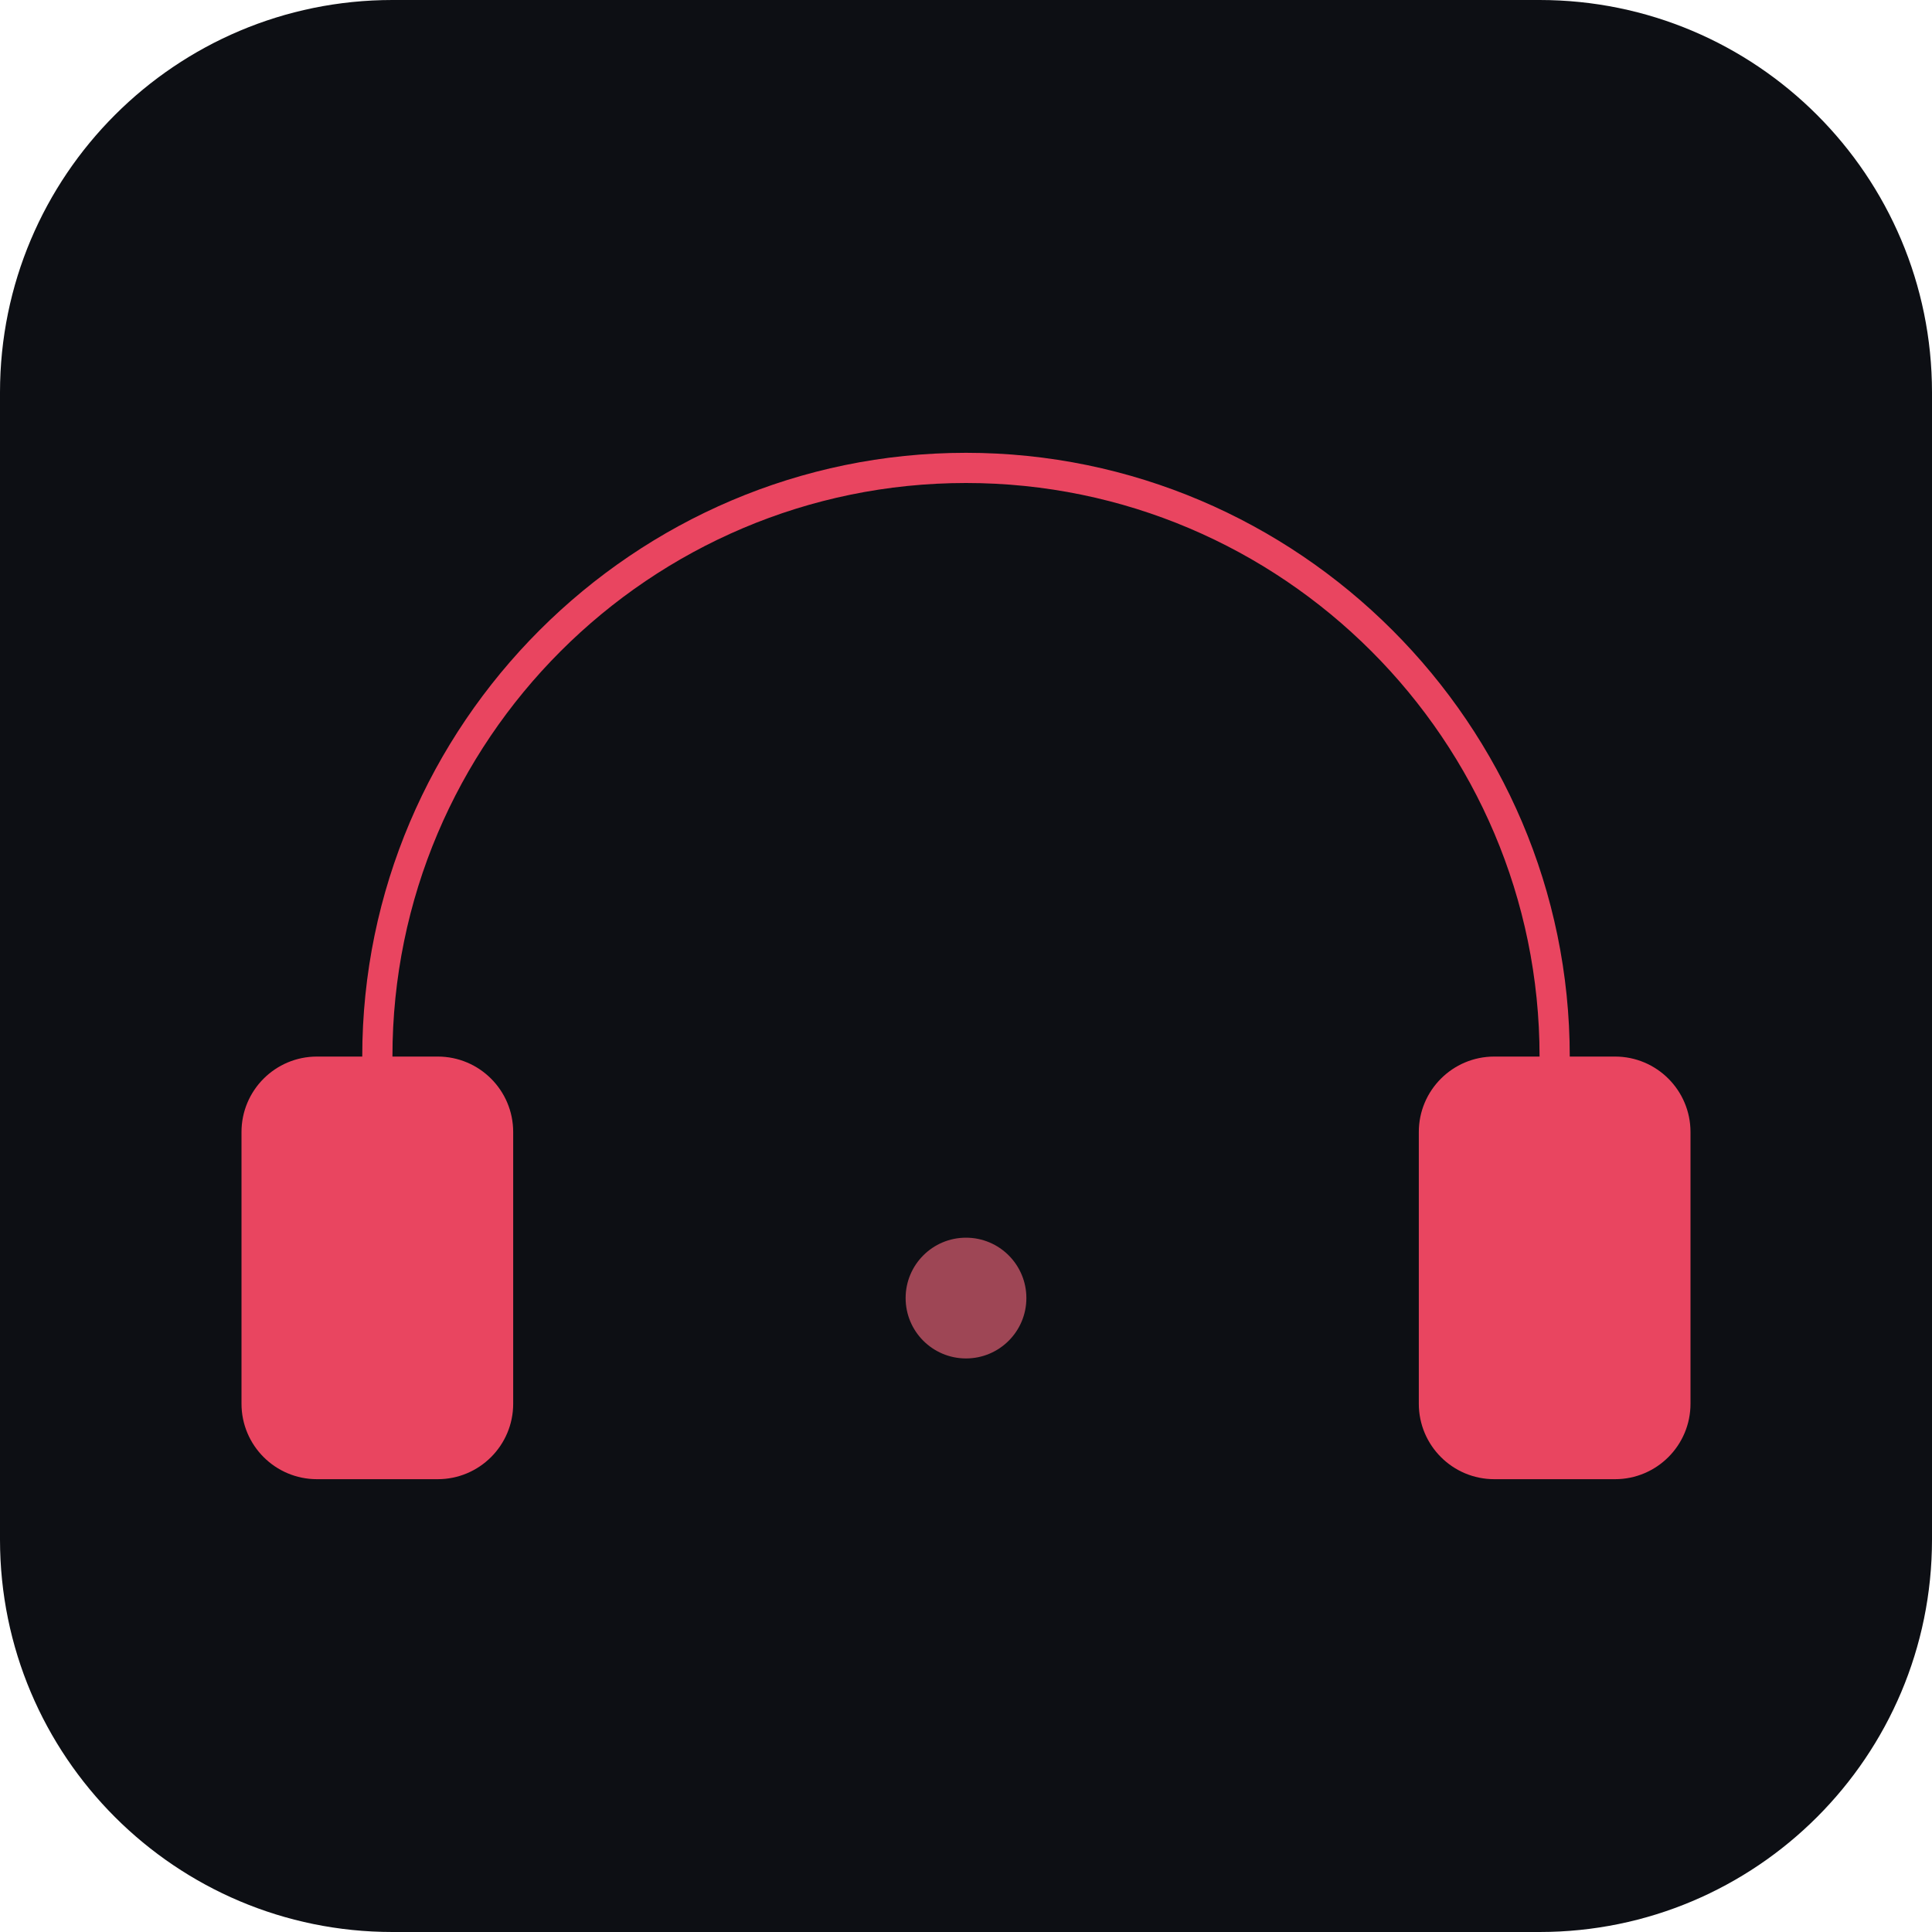
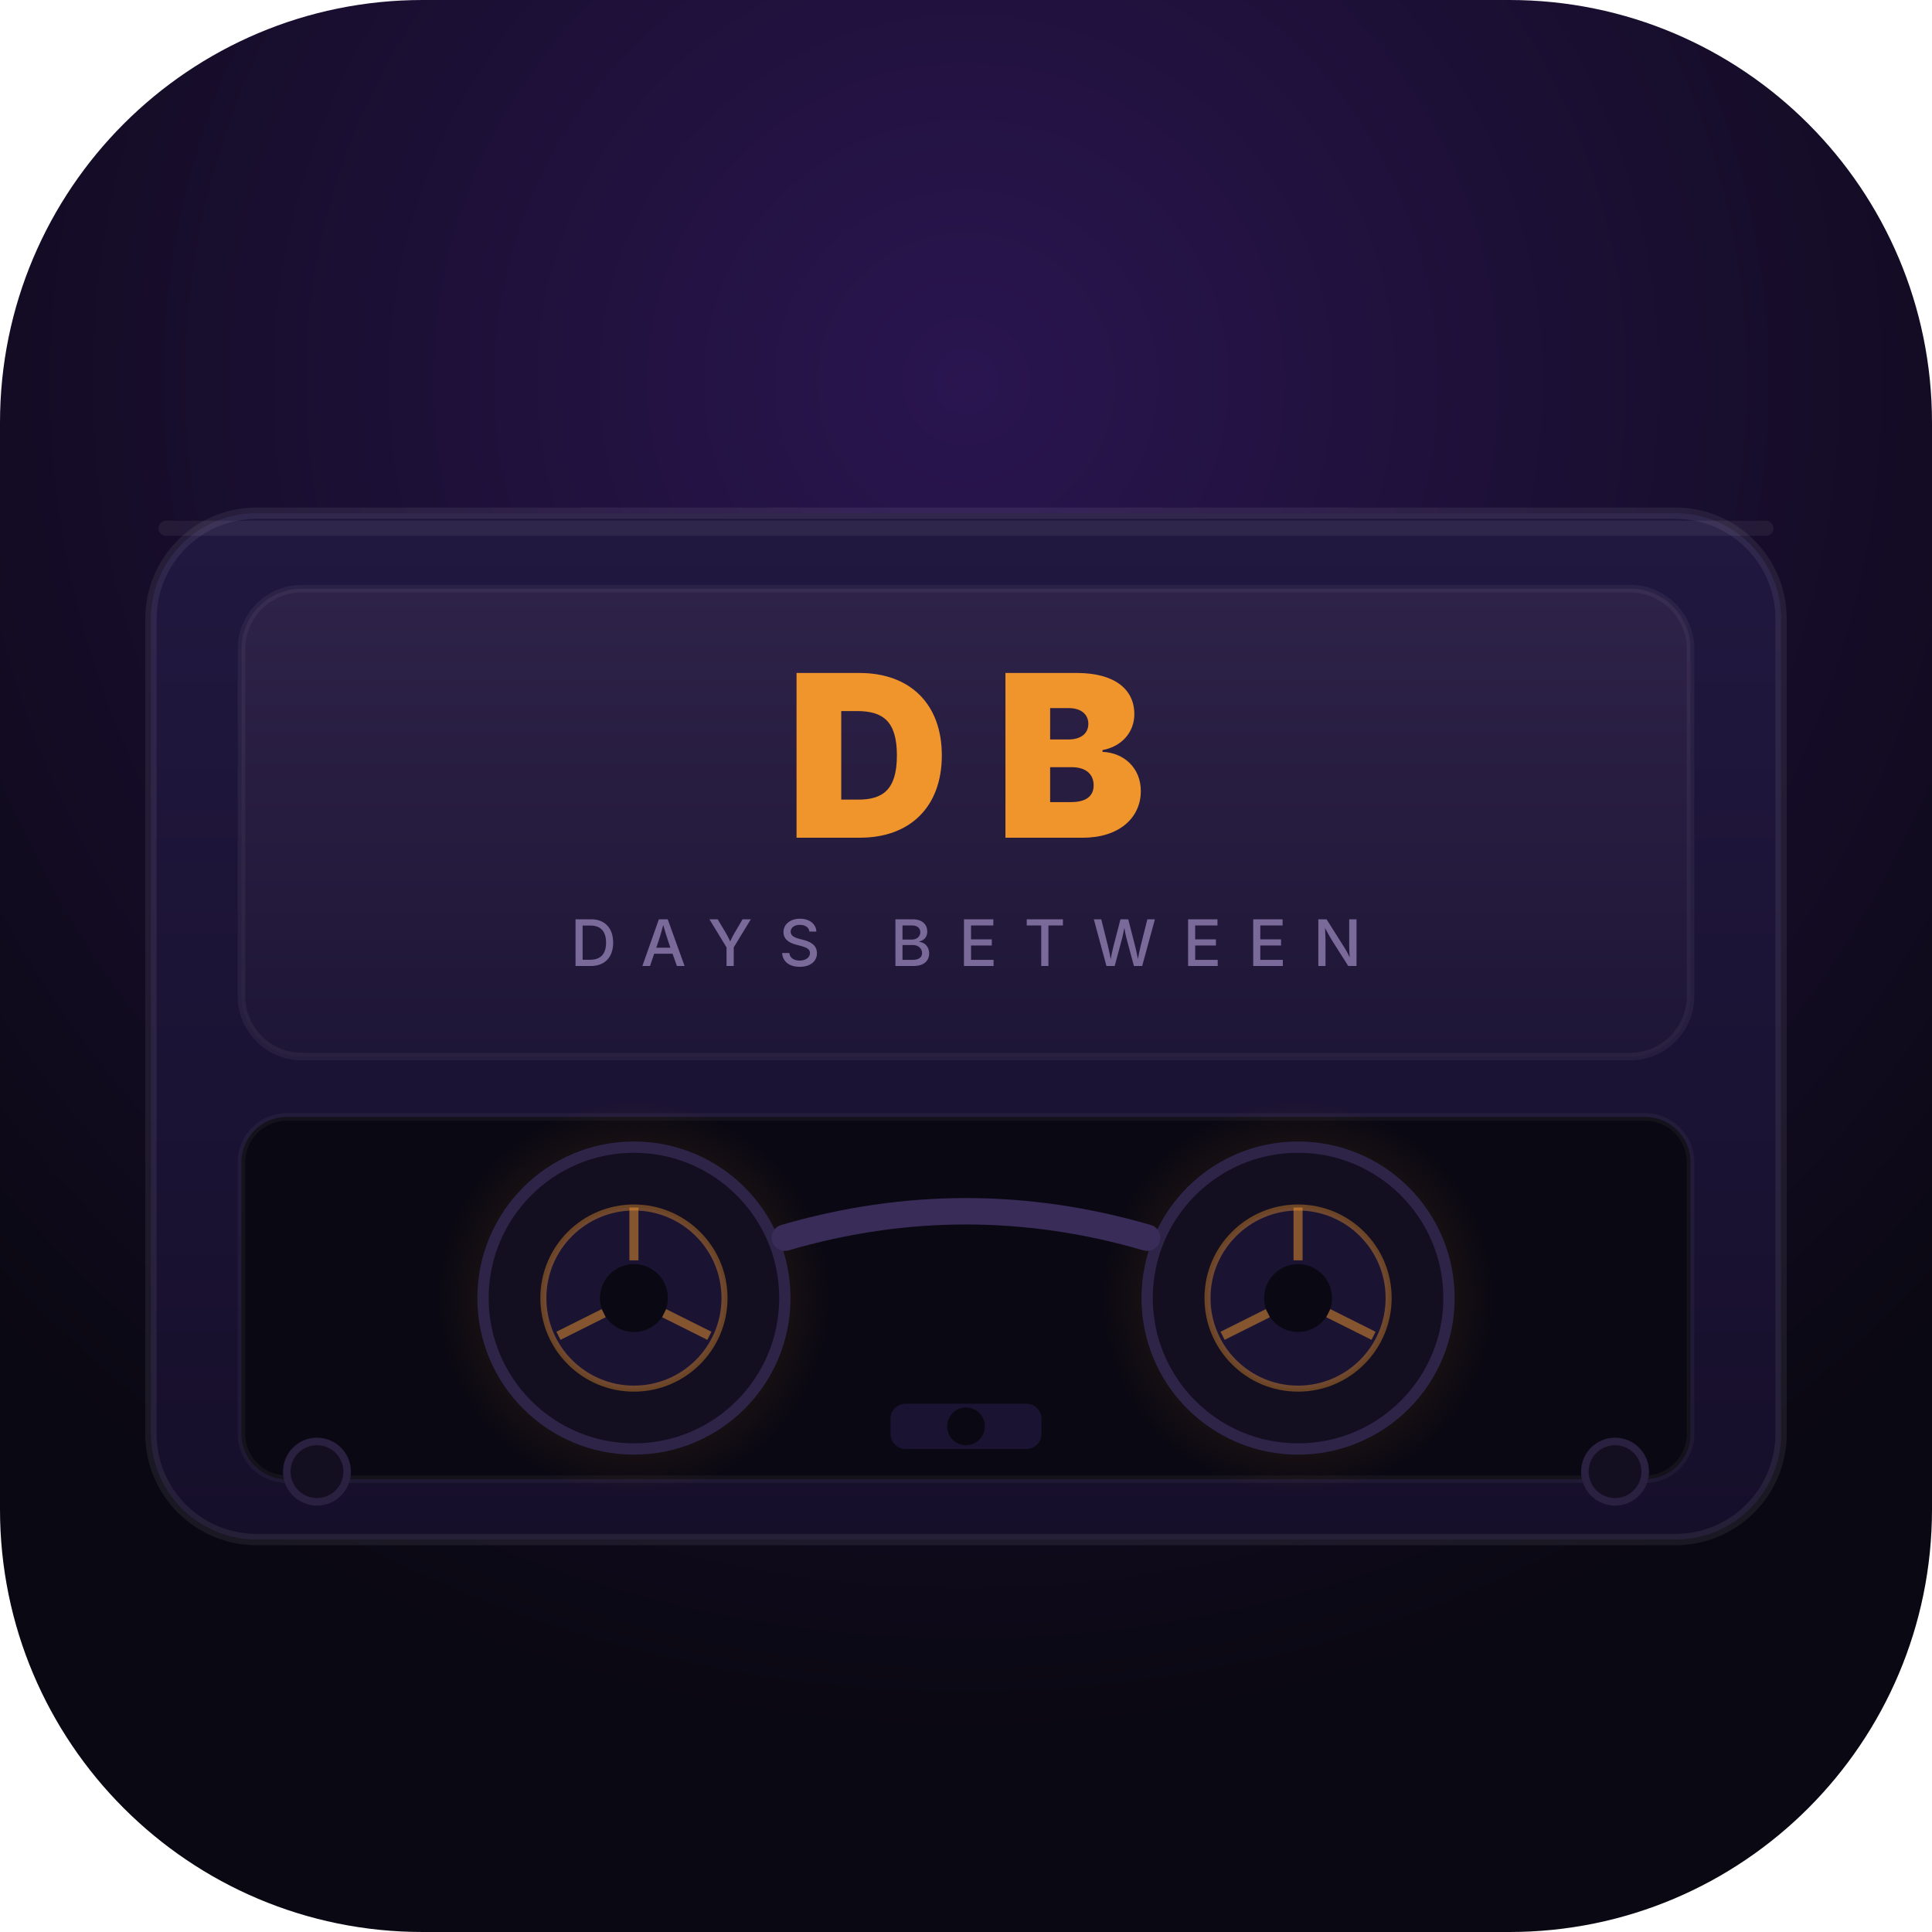
<svg xmlns="http://www.w3.org/2000/svg" viewBox="0 0 256 256">
-   <rect width="256" height="256" rx="52" fill="#0d0f14" />
-   <path d="M128 60C84 60 48 96 48 140v8h4V140c0-41.9 34.1-76 76-76s76 34.1 76 76v8h4v-8c0-44-36-80-80-80z" fill="#e94560" />
-   <rect x="32" y="140" width="36" height="56" rx="10" fill="#e94560" />
-   <rect x="188" y="140" width="36" height="56" rx="10" fill="#e94560" />
-   <circle cx="128" cy="172" r="8" fill="#ff6b81" opacity="0.6" />
+   <defs>
+     <radialGradient id="bgGrad" cx="50%" cy="20%" r="70%">
+       <stop offset="0%" stop-color="#2a1550" />
+       <stop offset="100%" stop-color="#0a0812" />
+     </radialGradient>
+     <radialGradient id="glowL" cx="50%" cy="50%" r="50%">
+       <stop offset="0%" stop-color="#f0952c" stop-opacity="0.25" />
+       <stop offset="100%" stop-color="#f0952c" stop-opacity="0" />
+     </radialGradient>
+     <radialGradient id="glowR" cx="50%" cy="50%" r="50%">
+       <stop offset="0%" stop-color="#f0952c" stop-opacity="0.25" />
+       <stop offset="100%" stop-color="#f0952c" stop-opacity="0" />
+     </radialGradient>
+     <linearGradient id="labelGrad" x1="0" y1="0" x2="0" y2="1">
+       <stop offset="0%" stop-color="#2e2248" />
+       <stop offset="100%" stop-color="#1e1636" />
+     </linearGradient>
+     <linearGradient id="housingGrad" x1="0" y1="0" x2="0" y2="1">
+       <stop offset="0%" stop-color="#211840" />
+       <stop offset="100%" stop-color="#160f2a" />
+     </linearGradient>
+   </defs>
+   <rect width="256" height="256" rx="56" fill="url(#bgGrad)" />
+   <rect x="20" y="68" width="216" height="136" rx="14" fill="url(#housingGrad)" />
+   <rect x="20" y="68" width="216" height="136" rx="14" fill="none" stroke="rgba(255,255,255,0.07)" stroke-width="1.5" />
+   <rect x="21" y="69" width="214" height="2" rx="1" fill="rgba(255,255,255,0.06)" />
+   <rect x="32" y="78" width="192" height="62" rx="8" fill="url(#labelGrad)" />
+   <rect x="32" y="78" width="192" height="62" rx="8" fill="none" stroke="rgba(255,255,255,0.05)" stroke-width="1" />
+   <text x="128" y="111" font-family="-apple-system, BlinkMacSystemFont, 'Helvetica Neue', sans-serif" font-weight="900" font-size="30" fill="#f0952c" text-anchor="middle" letter-spacing="6">DB</text>
+   <text x="128" y="128" font-family="-apple-system, BlinkMacSystemFont, 'Helvetica Neue', sans-serif" font-weight="500" font-size="8.5" fill="#7a6a9a" text-anchor="middle" letter-spacing="3.5">DAYS BETWEEN</text>
+   <rect x="32" y="148" width="192" height="48" rx="6" fill="#0a0812" />
+   <rect x="32" y="148" width="192" height="48" rx="6" fill="none" stroke="rgba(255,255,255,0.04)" stroke-width="1" />
+   <circle cx="84" cy="172" r="26" fill="url(#glowL)" />
+   <circle cx="172" cy="172" r="26" fill="url(#glowR)" />
+   <circle cx="84" cy="172" r="20" fill="#130f20" />
+   <circle cx="84" cy="172" r="20" fill="none" stroke="#2e2448" stroke-width="1.5" />
+   <circle cx="84" cy="172" r="12" fill="#1a1432" />
+   <circle cx="84" cy="172" r="12" fill="none" stroke="#f0952c" stroke-width="0.8" opacity="0.4" />
+   <circle cx="84" cy="172" r="4.5" fill="#0a0812" />
+   <line x1="84" y1="160" x2="84" y2="167" stroke="#f0952c" stroke-width="1.2" opacity="0.5" />
+   <line x1="74" y1="177" x2="80" y2="174" stroke="#f0952c" stroke-width="1.2" opacity="0.5" />
+   <line x1="94" y1="177" x2="88" y2="174" stroke="#f0952c" stroke-width="1.2" opacity="0.5" />
+   <circle cx="172" cy="172" r="20" fill="#130f20" />
+   <circle cx="172" cy="172" r="20" fill="none" stroke="#2e2448" stroke-width="1.5" />
+   <circle cx="172" cy="172" r="12" fill="#1a1432" />
+   <circle cx="172" cy="172" r="12" fill="none" stroke="#f0952c" stroke-width="0.8" opacity="0.4" />
+   <circle cx="172" cy="172" r="4.5" fill="#0a0812" />
+   <line x1="172" y1="160" x2="172" y2="167" stroke="#f0952c" stroke-width="1.2" opacity="0.5" />
+   <line x1="162" y1="177" x2="168" y2="174" stroke="#f0952c" stroke-width="1.2" opacity="0.5" />
+   <line x1="182" y1="177" x2="176" y2="174" stroke="#f0952c" stroke-width="1.2" opacity="0.5" />
+   <path d="M104 164 Q128 157 152 164" stroke="#3a2c58" stroke-width="3.5" fill="none" stroke-linecap="round" />
+   <rect x="118" y="186" width="20" height="6" rx="2" fill="#1a1432" />
+   <circle cx="128" cy="189" r="2.5" fill="#0a0812" />
+   <circle cx="42" cy="195" r="4" fill="#130f20" stroke="#2a2040" stroke-width="1" />
+   <circle cx="214" cy="195" r="4" fill="#130f20" stroke="#2a2040" stroke-width="1" />
</svg>
